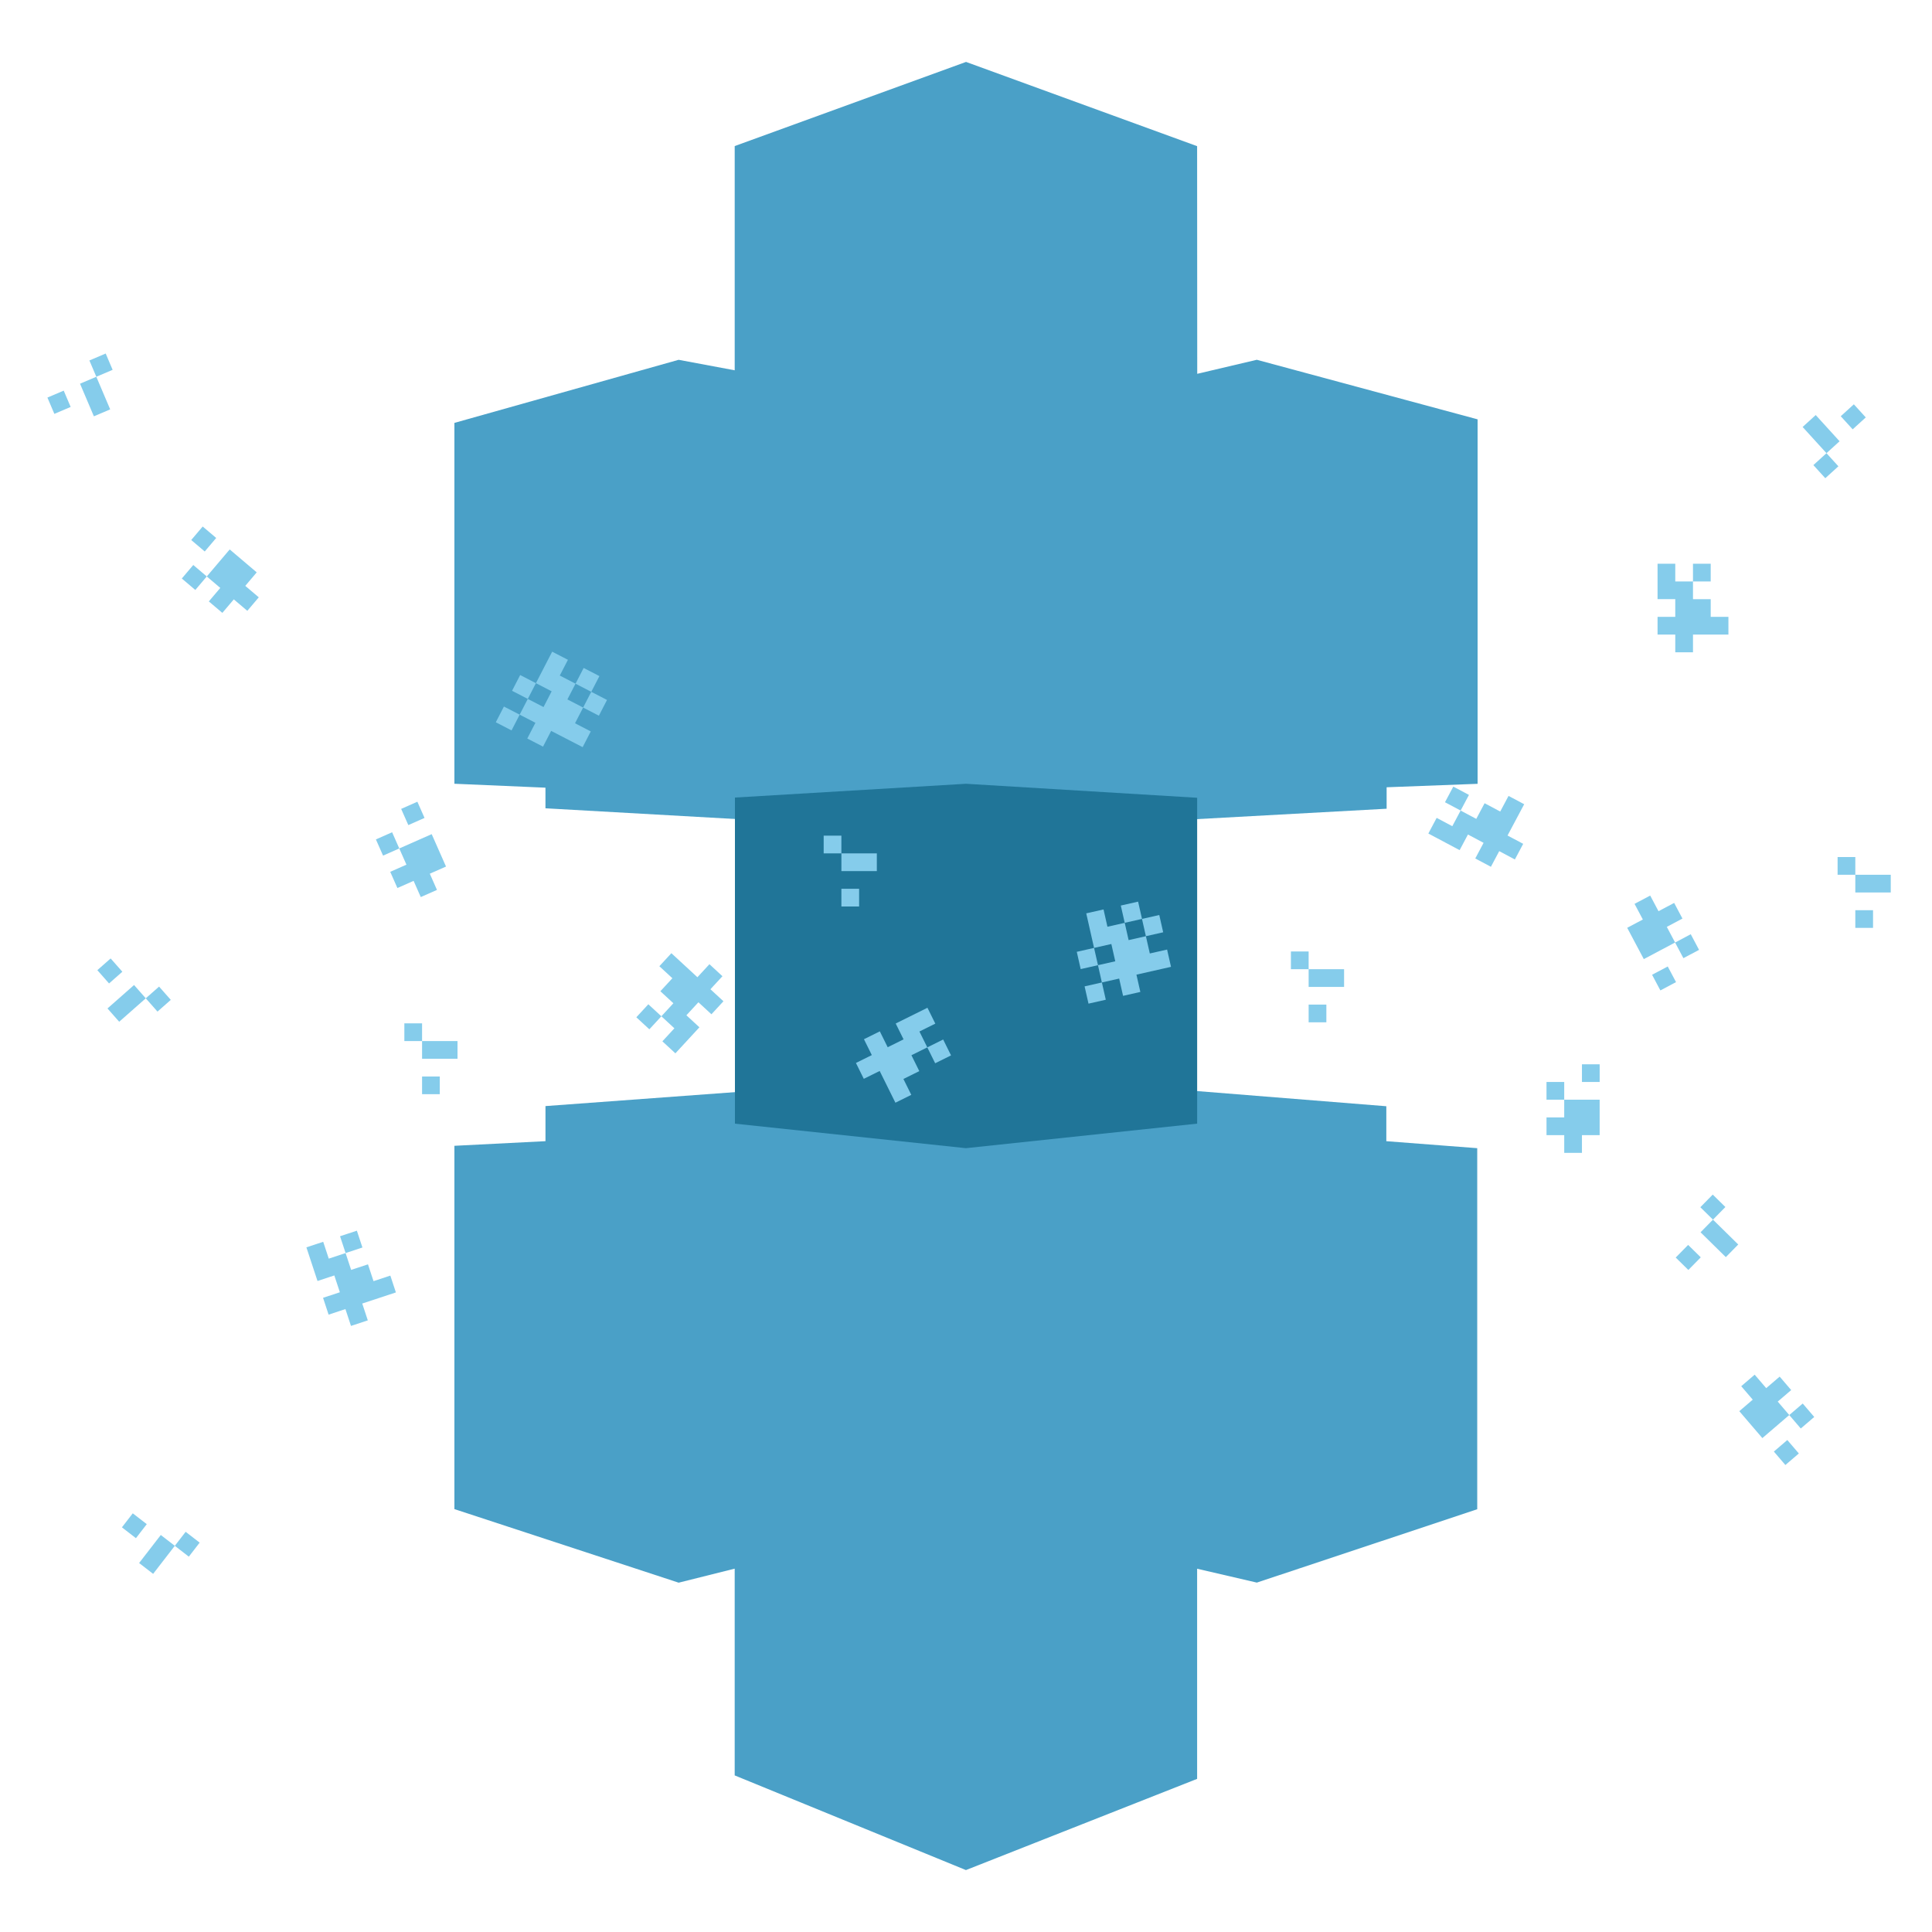
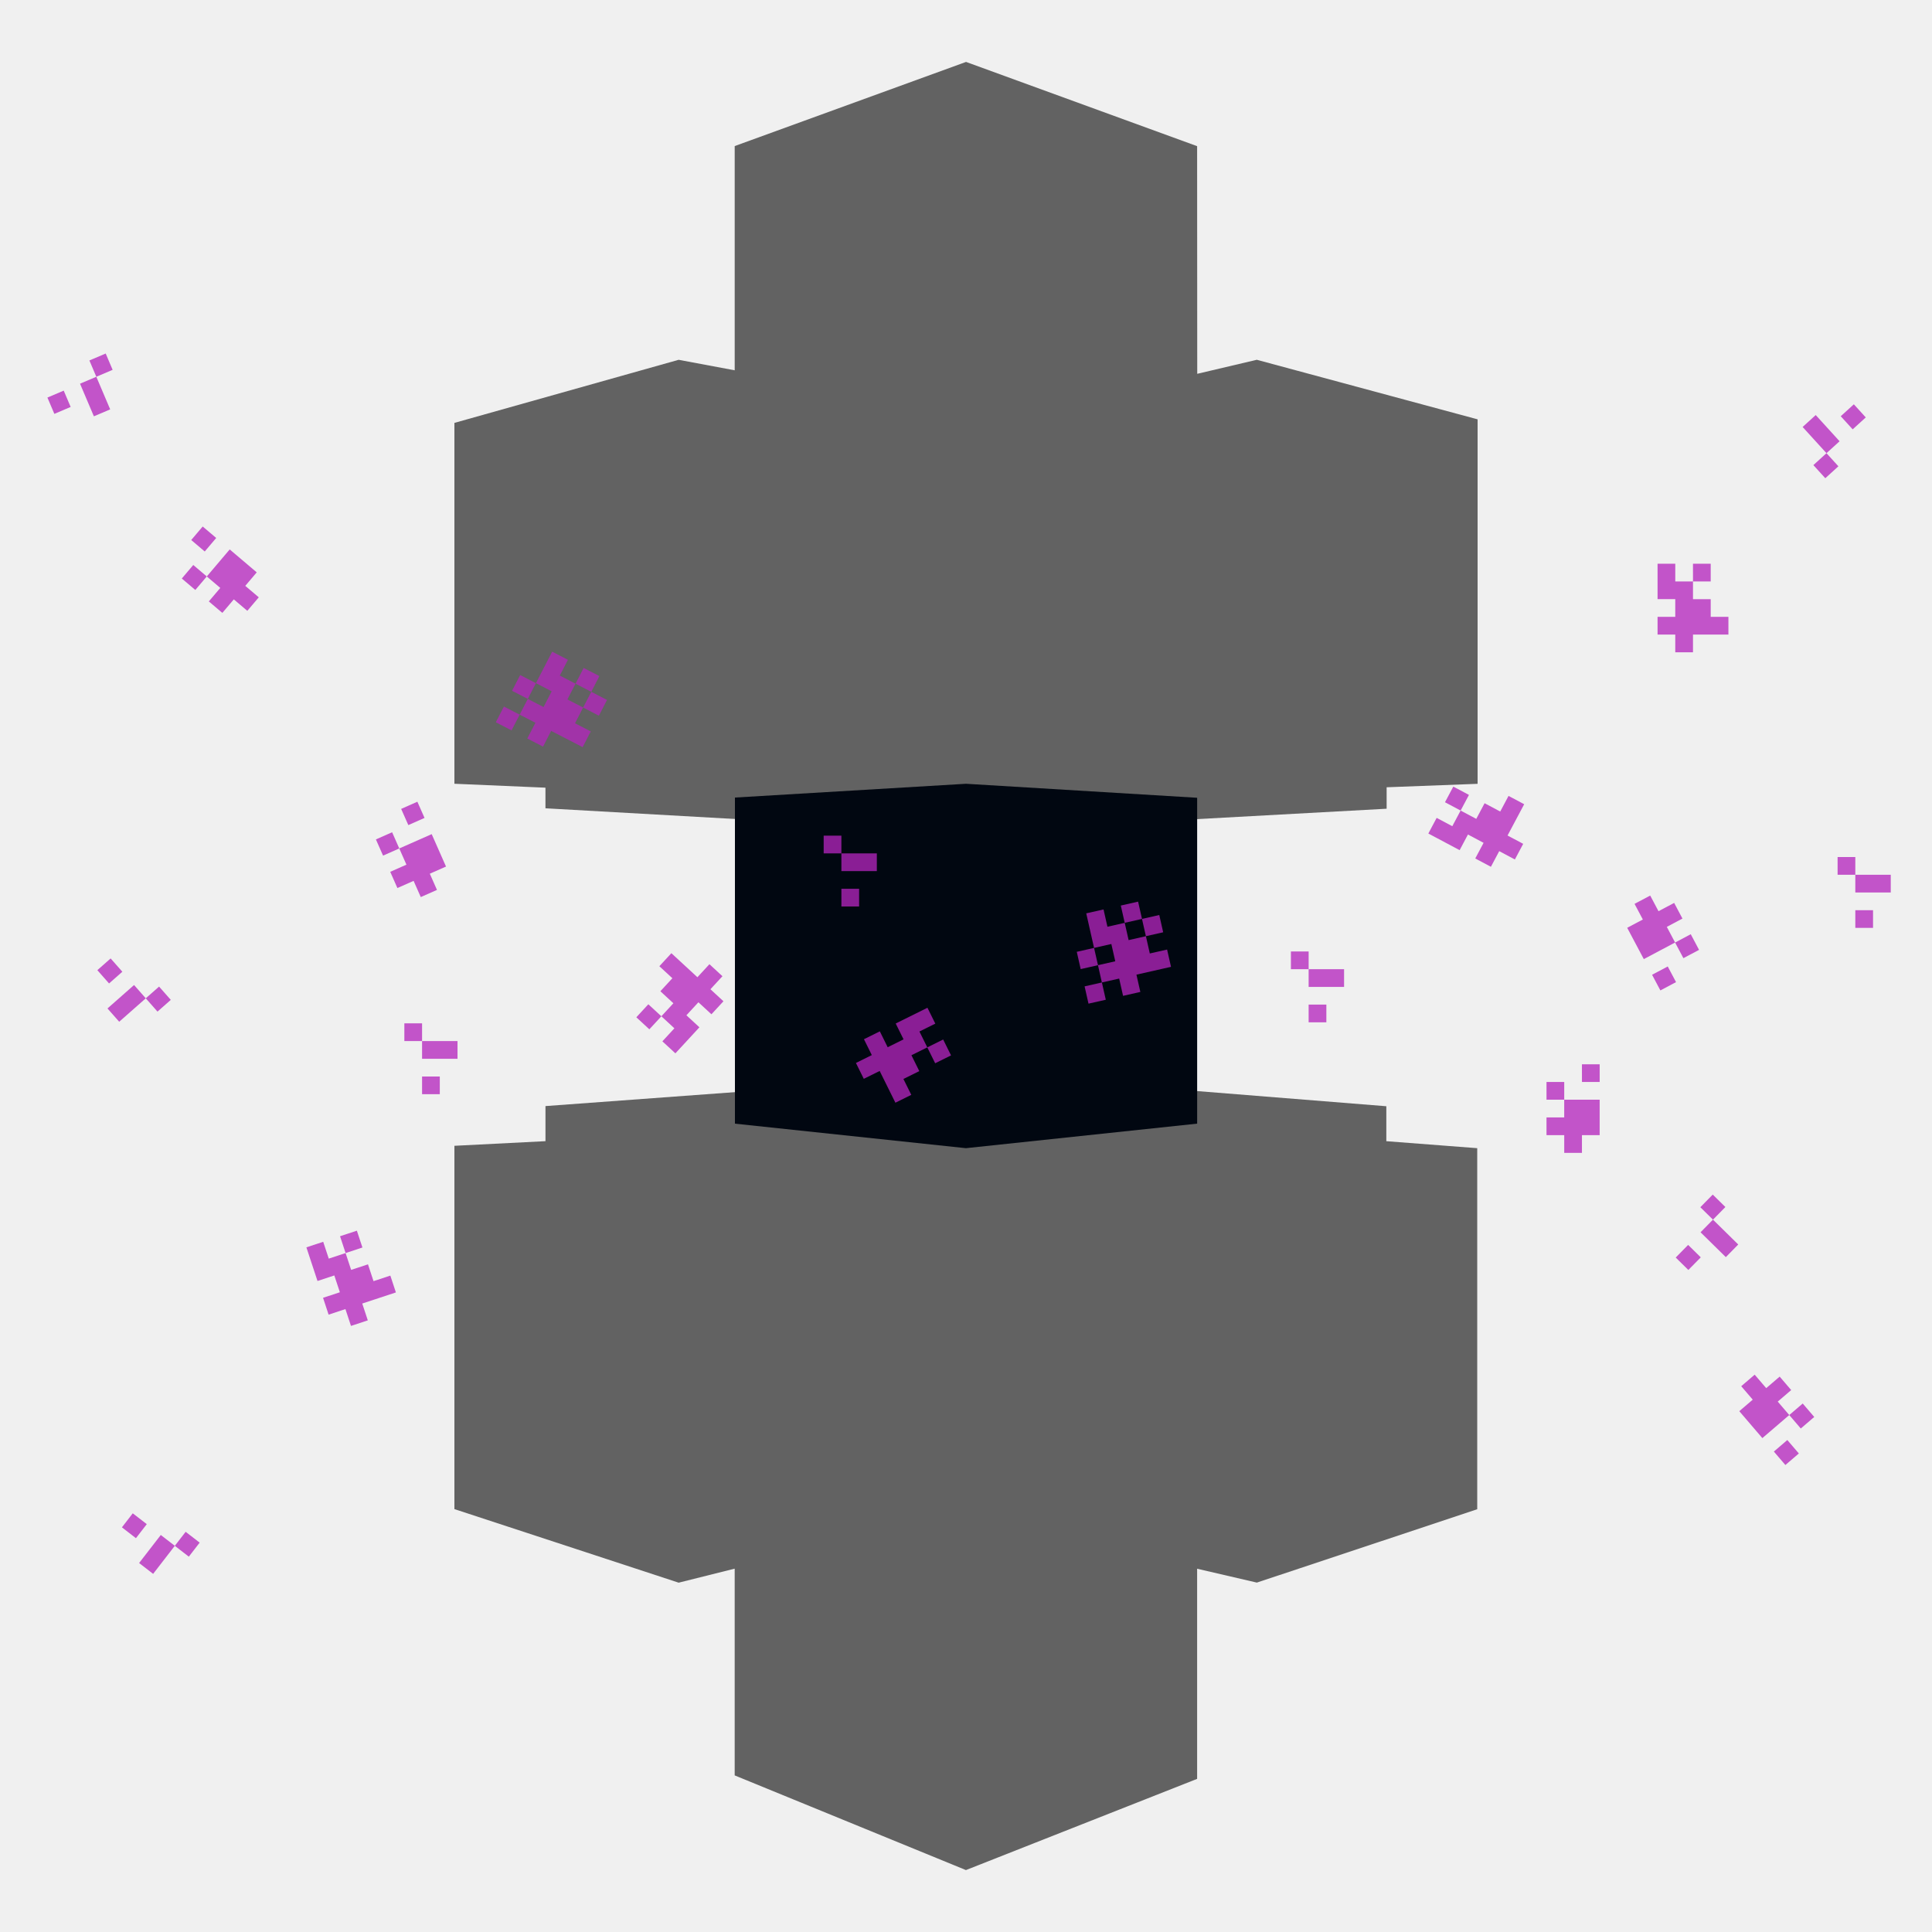
<svg xmlns="http://www.w3.org/2000/svg" width="512mm" height="512mm" viewBox="0 0 512 512" version="1.1" id="svg1" xml:space="preserve">
-   <defs id="defs1" />
+   <defs id="defs1">
+     <meshgradient id="meshgradient1" gradientUnits="userSpaceOnUse" x="0" y="0" gradientTransform="matrix(0.8,0,0,0.8,-1.4527559e-5,-1.4527559e-5)">
+       <meshrow id="meshrow1">
+         <meshpatch id="meshpatch1">
+           <stop path="c 213.333,0  426.667,0  640,0" style="stop-color:#328bb0;stop-opacity:1" id="stop1" />
+           <stop path="c 0,213.333  0,426.667  0,640" style="stop-color:#64b6d9;stop-opacity:1" id="stop2" />
+           <stop path="c -213.333,0  -426.667,0  -640,0" style="stop-color:#85cceb;stop-opacity:1" id="stop3" />
+           <stop path="c 0,-213.333  0,-426.667  0,-640" style="stop-color:#64b6d9;stop-opacity:1" id="stop4" />
+         </meshpatch>
+       </meshrow>
+     </meshgradient>
+   </defs>
  <g id="layer2" transform="matrix(1.311298,0,0,1.311297,-79.68646,-87.99471)">
-     <rect style="display:inline;fill:#ffffff;fill-opacity:1;fill-rule:evenodd;stroke-width:0.202" id="rect4" width="390.453" height="390.453" x="60.769" y="67.105" />
+     <rect style="display:inline;fill:url(#meshgradient1);fill-opacity:1;stroke-width:0.8" id="rect140" width="512" height="512" x="0" y="-2.8421709e-14" transform="matrix(0.762603,0,0,0.7626038,60.76913,67.1051)" />
    <g id="g6" transform="matrix(1.657509,0,0,1.657509,-169.0338,-181.341)">
-       <path id="path5" style="display:inline;fill:#4aa0c7;fill-opacity:1;fill-rule:evenodd;stroke-width:0.202" d="m 256.431,157.442 -28.206,10.259 v 27.34 l -6.837,-1.279 -27.339,7.692 v 43.999 l 11.101,0.479 v 2.513 l 23.506,1.327 h 55.803 l 23.254,-1.274 v -2.616 l 11.092,-0.421 v -44.44 l -26.922,-7.262 -7.262,1.711 -0.015,-27.758 z m -25.745,125.433 -25.533,1.879 v 4.279 l -11.104,0.564 v 44.297 l 27.343,8.971 6.831,-1.709 v 25.208 l 28.195,11.543 28.189,-11.12 v -25.622 l 7.281,1.69 26.872,-8.944 v -44.024 l -11.084,-0.852 v -4.262 l -23.693,-1.898 z" />
-       <path style="display:inline;fill:#207598;fill-opacity:1;fill-rule:evenodd;stroke-width:0.202" d="m 228.253,247.136 v 39.762 l 28.16,2.989 28.198,-2.992 v -39.732 l -28.183,-1.707 z" id="path4" />
+       <path id="path5" style="display:inline;fill:#626262;fill-opacity:1;fill-rule:evenodd;stroke-width:0.202" d="m 256.431,157.442 -28.206,10.259 v 27.34 l -6.837,-1.279 -27.339,7.692 v 43.999 l 11.101,0.479 v 2.513 l 23.506,1.327 h 55.803 l 23.254,-1.274 v -2.616 l 11.092,-0.421 v -44.44 l -26.922,-7.262 -7.262,1.711 -0.015,-27.758 z m -25.745,125.433 -25.533,1.879 v 4.279 l -11.104,0.564 v 44.297 l 27.343,8.971 6.831,-1.709 v 25.208 l 28.195,11.543 28.189,-11.12 v -25.622 l 7.281,1.69 26.872,-8.944 v -44.024 l -11.084,-0.852 v -4.262 l -23.693,-1.898 z" />
+       <path style="display:inline;fill:#010711;fill-opacity:1;fill-rule:evenodd;stroke-width:0.202" d="m 228.253,247.136 v 39.762 l 28.16,2.989 28.198,-2.992 v -39.732 l -28.183,-1.707 z" id="path4" />
    </g>
    <g id="g7">
-       <path id="path7-7-11-0-9" style="display:inline;fill:#85cceb;fill-opacity:1;fill-rule:evenodd;stroke-width:0.101" d="m 406.911,308.529 -2.508,2.553 2.554,2.51 2.509,-2.552 z m 0.045,5.064 -2.51,2.553 5.108,5.021 2.51,-2.553 z m -5.02,5.106 -2.508,2.553 2.554,2.51 2.509,-2.552 z" />
-       <path id="path7-7-11-0-9-7" style="display:inline;fill:#85cceb;fill-opacity:1;fill-rule:evenodd;stroke-width:0.101" d="m 142.487,273.922 7.7e-4,3.579 h 3.581 v -3.579 z m 3.583,3.58 -4e-4,3.58 h 7.162 v -3.58 z m -7.6e-4,7.161 7.6e-4,3.579 h 3.581 v -3.579 z" />
-       <path id="path7-7-11-0-9-3" style="display:inline;fill:#85cceb;fill-opacity:1;fill-rule:evenodd;stroke-width:0.101" d="m 101.12,378.868 -2.832,-2.188 -2.19,2.833 2.832,2.189 z m -5.023,0.645 -2.832,-2.19 -4.38,5.666 2.832,2.19 z m -5.665,-4.38 -2.832,-2.188 -2.19,2.833 2.832,2.189 z" />
-       <path id="path7-7-11-0-9-1" style="display:inline;fill:#85cceb;fill-opacity:1;fill-rule:evenodd;stroke-width:0.101" d="m 95.285,269.178 -2.368,-2.684 -2.686,2.368 2.367,2.685 z m -5.055,-0.316 -2.367,-2.686 -5.372,4.736 2.368,2.685 z m -4.735,-5.372 -2.367,-2.684 -2.686,2.368 2.367,2.685 z" />
-       <path id="path7-7-11-0-9-0" style="display:inline;fill:#85cceb;fill-opacity:1;fill-rule:evenodd;stroke-width:0.101" d="m 82.129,138.552 -3.293,1.401 1.401,3.295 3.294,-1.4 z m -1.893,4.698 -3.295,1.4 2.802,6.591 3.295,-1.401 z m -6.59,2.801 -3.293,1.401 1.401,3.295 3.294,-1.4 z" />
-       <path id="path7-7-11-0-9-2" style="display:inline;fill:#85cceb;fill-opacity:1;fill-rule:evenodd;stroke-width:0.101" d="m 321.66,259.394 7.7e-4,3.579 h 3.581 v -3.579 z m 3.583,3.58 -4e-4,3.58 h 7.162 v -3.58 z m -7.6e-4,7.161 7.6e-4,3.579 h 3.581 v -3.579 z" />
-       <path id="path7-7-11-0-9-78" style="display:inline;fill:#85cceb;fill-opacity:1;fill-rule:evenodd;stroke-width:0.101" d="m 227.231,235.988 7.7e-4,3.579 h 3.581 v -3.579 z m 3.583,3.58 -4e-4,3.58 h 7.162 v -3.58 z m -7.6e-4,7.161 7.6e-4,3.579 h 3.581 v -3.579 z" />
-       <path id="path7-7-11-0-9-01" style="display:inline;fill:#85cceb;fill-opacity:1;fill-rule:evenodd;stroke-width:0.101" d="m 432.142,240.311 7.7e-4,3.579 h 3.581 v -3.579 z m 3.583,3.58 -4e-4,3.58 h 7.162 v -3.58 z m -7.6e-4,7.161 7.6e-4,3.579 h 3.581 v -3.579 z" />
-       <path id="path7-7-11-0-9-01-1" style="display:inline;fill:#85cceb;fill-opacity:1;fill-rule:evenodd;stroke-width:0.101" d="m 429.659,163.751 2.646,-2.409 -2.41,-2.648 -2.647,2.409 z m 0.236,-5.059 2.648,-2.409 -4.82,-5.297 -2.648,2.41 z m 5.296,-4.819 2.646,-2.409 -2.41,-2.648 -2.647,2.409 z" />
-       <path id="path7-7-11-2-3" style="display:inline;fill:#85cceb;fill-opacity:1;fill-rule:evenodd;stroke-width:0.101" d="m 380.477,282.194 7.6e-4,3.579 h 3.581 v -3.579 z m -7.163,3.579 7.7e-4,3.579 h 3.581 v -3.579 z m 3.581,3.581 -3.9e-4,3.579 h -3.579 v 3.581 h 3.581 v 3.581 h 3.58 v -3.579 h 3.579 v -7.161 z" />
-       <path id="path7-7-11-2-3-6" style="display:inline;fill:#85cceb;fill-opacity:1;fill-rule:evenodd;stroke-width:0.101" d="m 141.843,230.581 1.448,3.273 3.275,-1.448 -1.447,-3.273 z m -5.105,6.169 1.448,3.273 3.275,-1.448 -1.447,-3.273 z m 4.723,1.828 1.447,3.274 -3.273,1.447 1.448,3.275 3.275,-1.448 1.448,3.275 3.274,-1.447 -1.447,-3.274 3.274,-1.447 -2.895,-6.55 z" />
-       <path id="path7-7-11-2-3-1" style="display:inline;fill:#85cceb;fill-opacity:1;fill-rule:evenodd;stroke-width:0.101" d="m 99.417,176.243 2.73,2.315 2.316,-2.731 -2.729,-2.315 z m -1.905,7.778 2.73,2.315 2.316,-2.731 -2.729,-2.315 z m 5.048,-0.414 2.729,2.315 -2.315,2.729 2.731,2.316 2.316,-2.731 2.731,2.316 2.316,-2.73 -2.73,-2.315 2.315,-2.73 -5.461,-4.632 z" />
-       <path id="path7-7-11-2-3-4" style="display:inline;fill:#85cceb;fill-opacity:1;fill-rule:evenodd;stroke-width:0.101" d="m 424.311,360.849 -2.329,-2.717 -2.719,2.33 2.328,2.718 z m 3.112,-7.378 -2.329,-2.717 -2.719,2.33 2.328,2.718 z m -5.049,-0.39 -2.328,-2.718 2.718,-2.328 -2.329,-2.719 -2.719,2.329 -2.33,-2.719 -2.719,2.329 2.329,2.718 -2.718,2.329 4.659,5.438 z" />
-       <path id="path7-7-11-2-3-4-1" style="display:inline;fill:#85cceb;fill-opacity:1;fill-rule:evenodd;stroke-width:0.101" d="m 399.492,265.589 -1.677,-3.162 -3.164,1.678 1.677,3.162 z m 4.652,-6.517 -1.677,-3.162 -3.164,1.678 1.677,3.162 z m -4.841,-1.487 -1.676,-3.162 3.162,-1.677 -1.677,-3.163 -3.163,1.677 -1.678,-3.164 -3.163,1.677 1.677,3.162 -3.162,1.677 3.355,6.327 z" />
-       <path id="path7-7-11-1" style="fill:#85cceb;fill-opacity:1;fill-rule:evenodd;stroke-width:0.101" d="m 395.757,181.031 7.8e-4,7.161 h 3.579 v 3.58 h -3.579 v 3.58 h 3.58 v 3.583 h 3.58 v -3.582 h 7.161 v -3.581 h -3.579 v -3.579 h -3.581 v -3.58 h -3.581 v -3.581 z m 7.16,8.2e-4 8e-4,3.579 h 3.581 v -3.579 z" />
-       <path id="path7-7-11-1-3" style="fill:#85cceb;fill-opacity:1;fill-rule:evenodd;stroke-width:0.101" d="m 197.264,279.982 4.856,-5.263 -2.63,-2.427 2.428,-2.631 2.63,2.427 2.428,-2.631 -2.631,-2.428 2.43,-2.633 -2.631,-2.428 -2.429,2.633 -5.262,-4.856 -2.428,2.632 2.63,2.427 -2.427,2.63 2.632,2.428 -2.428,2.631 2.632,2.429 -2.429,2.632 z m -5.262,-4.857 2.427,-2.631 -2.632,-2.428 -2.427,2.63 z" />
-       <path id="path7-7-11-1-3-8" style="fill:#85cceb;fill-opacity:1;fill-rule:evenodd;stroke-width:0.101" d="m 248.204,270.771 -6.416,3.18 1.589,3.207 -3.208,1.589 -1.589,-3.207 -3.208,1.589 1.589,3.208 -3.21,1.59 1.589,3.208 3.21,-1.59 3.179,6.416 3.209,-1.59 -1.589,-3.207 3.207,-1.589 -1.59,-3.209 3.208,-1.589 -1.59,-3.209 3.209,-1.59 z m 3.178,6.417 -3.207,1.59 1.59,3.209 3.207,-1.589 z" />
-       <path id="path7-7-11-1-2" style="fill:#85cceb;fill-opacity:1;fill-rule:evenodd;stroke-width:0.101" d="m 122.69,319.191 2.245,6.8 3.399,-1.122 1.122,3.399 -3.399,1.122 1.122,3.4 3.4,-1.122 1.123,3.402 3.399,-1.122 -1.123,-3.402 6.8,-2.244 -1.122,-3.4 -3.399,1.122 -1.122,-3.398 -3.401,1.122 -1.122,-3.4 -3.401,1.123 -1.123,-3.401 z m 6.8,-2.244 1.123,3.398 3.4,-1.122 -1.122,-3.399 z" />
-       <path id="path7-7-11-1-7" style="fill:#85cceb;fill-opacity:1;fill-rule:evenodd;stroke-width:0.101" d="m 349.435,235.557 6.322,3.362 1.681,-3.16 3.16,1.681 -1.681,3.16 3.161,1.681 1.681,-3.161 3.163,1.682 1.681,-3.16 -3.163,-1.682 3.363,-6.322 -3.161,-1.682 -1.681,3.16 -3.159,-1.681 -1.682,3.162 -3.161,-1.681 -1.682,3.162 -3.162,-1.682 z m 3.363,-6.321 3.16,1.68 1.682,-3.161 -3.16,-1.681 z" />
-       <path id="path6-3" style="fill:#85cceb;fill-opacity:1;fill-rule:evenodd;stroke-width:0.101" d="m 280.296,251.69 1.58,6.984 3.493,-0.788 0.792,3.493 -3.492,0.789 -0.792,-3.492 -3.493,0.79 0.79,3.493 3.493,-0.79 0.789,3.491 3.495,-0.788 0.788,3.492 3.492,-0.792 -0.792,-3.491 6.987,-1.58 -0.79,-3.492 -3.494,0.79 -0.789,-3.49 -3.492,0.79 -0.79,-3.491 -3.491,0.79 -0.79,-3.495 z m 6.986,-1.576 0.79,3.491 3.493,-0.79 -0.79,-3.491 z m 4.28,2.702 0.79,3.491 3.493,-0.79 -0.79,-3.491 z m -11.598,13.633 0.79,3.491 3.493,-0.79 -0.79,-3.491 z" />
-       <path id="path6-3-8" style="fill:#85cceb;fill-opacity:1;fill-rule:evenodd;stroke-width:0.101" d="m 172.362,198.808 -3.284,6.363 3.181,1.644 -1.641,3.183 -3.181,-1.643 1.641,-3.183 -3.182,-1.643 -1.643,3.182 3.182,1.643 -1.642,3.179 3.183,1.645 -1.644,3.18 3.183,1.641 1.64,-3.182 6.365,3.286 1.642,-3.182 -3.183,-1.643 1.642,-3.18 -3.181,-1.642 1.642,-3.181 -3.181,-1.642 1.644,-3.184 z m 6.362,3.289 -1.641,3.181 3.182,1.643 1.642,-3.18 z m 1.538,4.823 -1.641,3.181 3.182,1.643 1.642,-3.18 z m -17.651,2.974 -1.641,3.181 3.182,1.643 1.642,-3.18 z" />
+       <path id="path7-7-11-0-9" style="display:inline;fill:#b425bd;fill-opacity:0.766;fill-rule:evenodd;stroke-width:0.101" d="m 406.911,308.529 -2.508,2.553 2.554,2.51 2.509,-2.552 z m 0.045,5.064 -2.51,2.553 5.108,5.021 2.51,-2.553 z m -5.02,5.106 -2.508,2.553 2.554,2.51 2.509,-2.552 z" />
+       <path id="path7-7-11-0-9-7" style="display:inline;fill:#b425bd;fill-opacity:0.766;fill-rule:evenodd;stroke-width:0.101" d="m 142.487,273.922 7.7e-4,3.579 h 3.581 v -3.579 z m 3.583,3.58 -4e-4,3.58 h 7.162 v -3.58 z m -7.6e-4,7.161 7.6e-4,3.579 h 3.581 v -3.579 z" />
+       <path id="path7-7-11-0-9-3" style="display:inline;fill:#b425bd;fill-opacity:0.766;fill-rule:evenodd;stroke-width:0.101" d="m 101.12,378.868 -2.832,-2.188 -2.19,2.833 2.832,2.189 z m -5.023,0.645 -2.832,-2.19 -4.38,5.666 2.832,2.19 z m -5.665,-4.38 -2.832,-2.188 -2.19,2.833 2.832,2.189 z" />
+       <path id="path7-7-11-0-9-1" style="display:inline;fill:#b425bd;fill-opacity:0.766;fill-rule:evenodd;stroke-width:0.101" d="m 95.285,269.178 -2.368,-2.684 -2.686,2.368 2.367,2.685 z m -5.055,-0.316 -2.367,-2.686 -5.372,4.736 2.368,2.685 z m -4.735,-5.372 -2.367,-2.684 -2.686,2.368 2.367,2.685 z" />
+       <path id="path7-7-11-0-9-0" style="display:inline;fill:#b425bd;fill-opacity:0.766;fill-rule:evenodd;stroke-width:0.101" d="m 82.129,138.552 -3.293,1.401 1.401,3.295 3.294,-1.4 z m -1.893,4.698 -3.295,1.4 2.802,6.591 3.295,-1.401 z m -6.59,2.801 -3.293,1.401 1.401,3.295 3.294,-1.4 z" />
+       <path id="path7-7-11-0-9-2" style="display:inline;fill:#b425bd;fill-opacity:0.766;fill-rule:evenodd;stroke-width:0.101" d="m 321.66,259.394 7.7e-4,3.579 h 3.581 v -3.579 z m 3.583,3.58 -4e-4,3.58 h 7.162 v -3.58 z m -7.6e-4,7.161 7.6e-4,3.579 h 3.581 v -3.579 z" />
+       <path id="path7-7-11-0-9-78" style="display:inline;fill:#b425bd;fill-opacity:0.766;fill-rule:evenodd;stroke-width:0.101" d="m 227.231,235.988 7.7e-4,3.579 h 3.581 v -3.579 z m 3.583,3.58 -4e-4,3.58 h 7.162 v -3.58 z m -7.6e-4,7.161 7.6e-4,3.579 h 3.581 v -3.579 z" />
+       <path id="path7-7-11-0-9-01" style="display:inline;fill:#b425bd;fill-opacity:0.766;fill-rule:evenodd;stroke-width:0.101" d="m 432.142,240.311 7.7e-4,3.579 h 3.581 v -3.579 z m 3.583,3.58 -4e-4,3.58 h 7.162 v -3.58 z m -7.6e-4,7.161 7.6e-4,3.579 h 3.581 v -3.579 z" />
+       <path id="path7-7-11-0-9-01-1" style="display:inline;fill:#b425bd;fill-opacity:0.766;fill-rule:evenodd;stroke-width:0.101" d="m 429.659,163.751 2.646,-2.409 -2.41,-2.648 -2.647,2.409 z m 0.236,-5.059 2.648,-2.409 -4.82,-5.297 -2.648,2.41 z m 5.296,-4.819 2.646,-2.409 -2.41,-2.648 -2.647,2.409 z" />
+       <path id="path7-7-11-2-3" style="display:inline;fill:#b425bd;fill-opacity:0.766;fill-rule:evenodd;stroke-width:0.101" d="m 380.477,282.194 7.6e-4,3.579 h 3.581 v -3.579 z m -7.163,3.579 7.7e-4,3.579 h 3.581 v -3.579 z m 3.581,3.581 -3.9e-4,3.579 h -3.579 v 3.581 h 3.581 v 3.581 h 3.58 v -3.579 h 3.579 v -7.161 z" />
+       <path id="path7-7-11-2-3-6" style="display:inline;fill:#b425bd;fill-opacity:0.766;fill-rule:evenodd;stroke-width:0.101" d="m 141.843,230.581 1.448,3.273 3.275,-1.448 -1.447,-3.273 z m -5.105,6.169 1.448,3.273 3.275,-1.448 -1.447,-3.273 z m 4.723,1.828 1.447,3.274 -3.273,1.447 1.448,3.275 3.275,-1.448 1.448,3.275 3.274,-1.447 -1.447,-3.274 3.274,-1.447 -2.895,-6.55 z" />
+       <path id="path7-7-11-2-3-1" style="display:inline;fill:#b425bd;fill-opacity:0.766;fill-rule:evenodd;stroke-width:0.101" d="m 99.417,176.243 2.73,2.315 2.316,-2.731 -2.729,-2.315 z m -1.905,7.778 2.73,2.315 2.316,-2.731 -2.729,-2.315 z m 5.048,-0.414 2.729,2.315 -2.315,2.729 2.731,2.316 2.316,-2.731 2.731,2.316 2.316,-2.73 -2.73,-2.315 2.315,-2.73 -5.461,-4.632 z" />
+       <path id="path7-7-11-2-3-4" style="display:inline;fill:#b425bd;fill-opacity:0.766;fill-rule:evenodd;stroke-width:0.101" d="m 424.311,360.849 -2.329,-2.717 -2.719,2.33 2.328,2.718 z m 3.112,-7.378 -2.329,-2.717 -2.719,2.33 2.328,2.718 z m -5.049,-0.39 -2.328,-2.718 2.718,-2.328 -2.329,-2.719 -2.719,2.329 -2.33,-2.719 -2.719,2.329 2.329,2.718 -2.718,2.329 4.659,5.438 z" />
+       <path id="path7-7-11-2-3-4-1" style="display:inline;fill:#b425bd;fill-opacity:0.766;fill-rule:evenodd;stroke-width:0.101" d="m 399.492,265.589 -1.677,-3.162 -3.164,1.678 1.677,3.162 z m 4.652,-6.517 -1.677,-3.162 -3.164,1.678 1.677,3.162 z m -4.841,-1.487 -1.676,-3.162 3.162,-1.677 -1.677,-3.163 -3.163,1.677 -1.678,-3.164 -3.163,1.677 1.677,3.162 -3.162,1.677 3.355,6.327 z" />
+       <path id="path7-7-11-1" style="fill:#b425bd;fill-opacity:0.766;fill-rule:evenodd;stroke-width:0.101" d="m 395.757,181.031 7.8e-4,7.161 h 3.579 v 3.58 h -3.579 v 3.58 h 3.58 v 3.583 h 3.58 v -3.582 h 7.161 v -3.581 h -3.579 v -3.579 h -3.581 v -3.58 h -3.581 v -3.581 z m 7.16,8.2e-4 8e-4,3.579 h 3.581 v -3.579 z" />
+       <path id="path7-7-11-1-3" style="fill:#b425bd;fill-opacity:0.766;fill-rule:evenodd;stroke-width:0.101" d="m 197.264,279.982 4.856,-5.263 -2.63,-2.427 2.428,-2.631 2.63,2.427 2.428,-2.631 -2.631,-2.428 2.43,-2.633 -2.631,-2.428 -2.429,2.633 -5.262,-4.856 -2.428,2.632 2.63,2.427 -2.427,2.63 2.632,2.428 -2.428,2.631 2.632,2.429 -2.429,2.632 z m -5.262,-4.857 2.427,-2.631 -2.632,-2.428 -2.427,2.63 z" />
+       <path id="path7-7-11-1-3-8" style="fill:#b425bd;fill-opacity:0.766;fill-rule:evenodd;stroke-width:0.101" d="m 248.204,270.771 -6.416,3.18 1.589,3.207 -3.208,1.589 -1.589,-3.207 -3.208,1.589 1.589,3.208 -3.21,1.59 1.589,3.208 3.21,-1.59 3.179,6.416 3.209,-1.59 -1.589,-3.207 3.207,-1.589 -1.59,-3.209 3.208,-1.589 -1.59,-3.209 3.209,-1.59 z m 3.178,6.417 -3.207,1.59 1.59,3.209 3.207,-1.589 z" />
+       <path id="path7-7-11-1-2" style="fill:#b425bd;fill-opacity:0.766;fill-rule:evenodd;stroke-width:0.101" d="m 122.69,319.191 2.245,6.8 3.399,-1.122 1.122,3.399 -3.399,1.122 1.122,3.4 3.4,-1.122 1.123,3.402 3.399,-1.122 -1.123,-3.402 6.8,-2.244 -1.122,-3.4 -3.399,1.122 -1.122,-3.398 -3.401,1.122 -1.122,-3.4 -3.401,1.123 -1.123,-3.401 z m 6.8,-2.244 1.123,3.398 3.4,-1.122 -1.122,-3.399 z" />
+       <path id="path7-7-11-1-7" style="fill:#b425bd;fill-opacity:0.766;fill-rule:evenodd;stroke-width:0.101" d="m 349.435,235.557 6.322,3.362 1.681,-3.16 3.16,1.681 -1.681,3.16 3.161,1.681 1.681,-3.161 3.163,1.682 1.681,-3.16 -3.163,-1.682 3.363,-6.322 -3.161,-1.682 -1.681,3.16 -3.159,-1.681 -1.682,3.162 -3.161,-1.681 -1.682,3.162 -3.162,-1.682 z m 3.363,-6.321 3.16,1.68 1.682,-3.161 -3.16,-1.681 z" />
+       <path id="path6-3" style="fill:#b425bd;fill-opacity:0.766;fill-rule:evenodd;stroke-width:0.101" d="m 280.296,251.69 1.58,6.984 3.493,-0.788 0.792,3.493 -3.492,0.789 -0.792,-3.492 -3.493,0.79 0.79,3.493 3.493,-0.79 0.789,3.491 3.495,-0.788 0.788,3.492 3.492,-0.792 -0.792,-3.491 6.987,-1.58 -0.79,-3.492 -3.494,0.79 -0.789,-3.49 -3.492,0.79 -0.79,-3.491 -3.491,0.79 -0.79,-3.495 z m 6.986,-1.576 0.79,3.491 3.493,-0.79 -0.79,-3.491 z m 4.28,2.702 0.79,3.491 3.493,-0.79 -0.79,-3.491 z m -11.598,13.633 0.79,3.491 3.493,-0.79 -0.79,-3.491 z" />
+       <path id="path6-3-8" style="fill:#b425bd;fill-opacity:0.766;fill-rule:evenodd;stroke-width:0.101" d="m 172.362,198.808 -3.284,6.363 3.181,1.644 -1.641,3.183 -3.181,-1.643 1.641,-3.183 -3.182,-1.643 -1.643,3.182 3.182,1.643 -1.642,3.179 3.183,1.645 -1.644,3.18 3.183,1.641 1.64,-3.182 6.365,3.286 1.642,-3.182 -3.183,-1.643 1.642,-3.18 -3.181,-1.642 1.642,-3.181 -3.181,-1.642 1.644,-3.184 z m 6.362,3.289 -1.641,3.181 3.182,1.643 1.642,-3.18 z m 1.538,4.823 -1.641,3.181 3.182,1.643 1.642,-3.18 z m -17.651,2.974 -1.641,3.181 3.182,1.643 1.642,-3.18 z" />
    </g>
  </g>
</svg>
